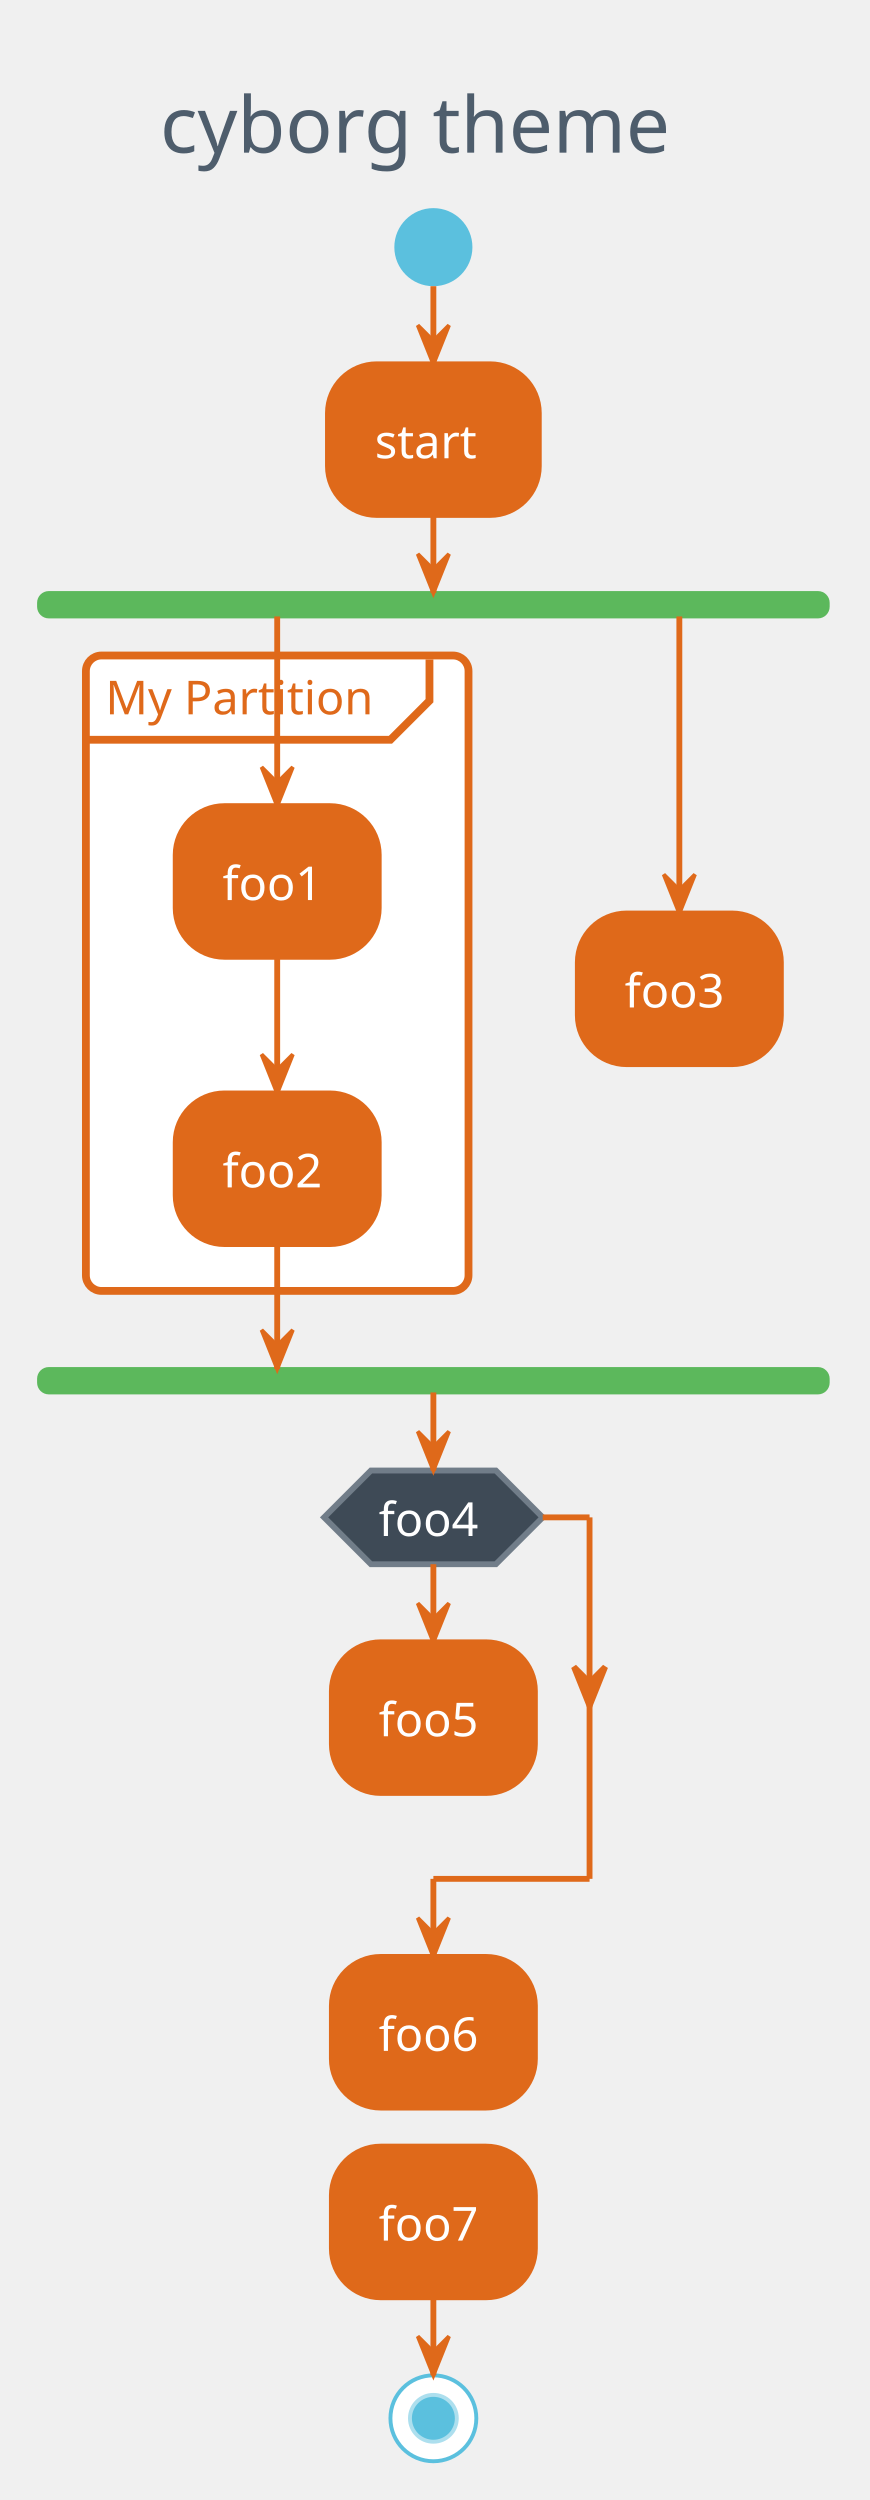
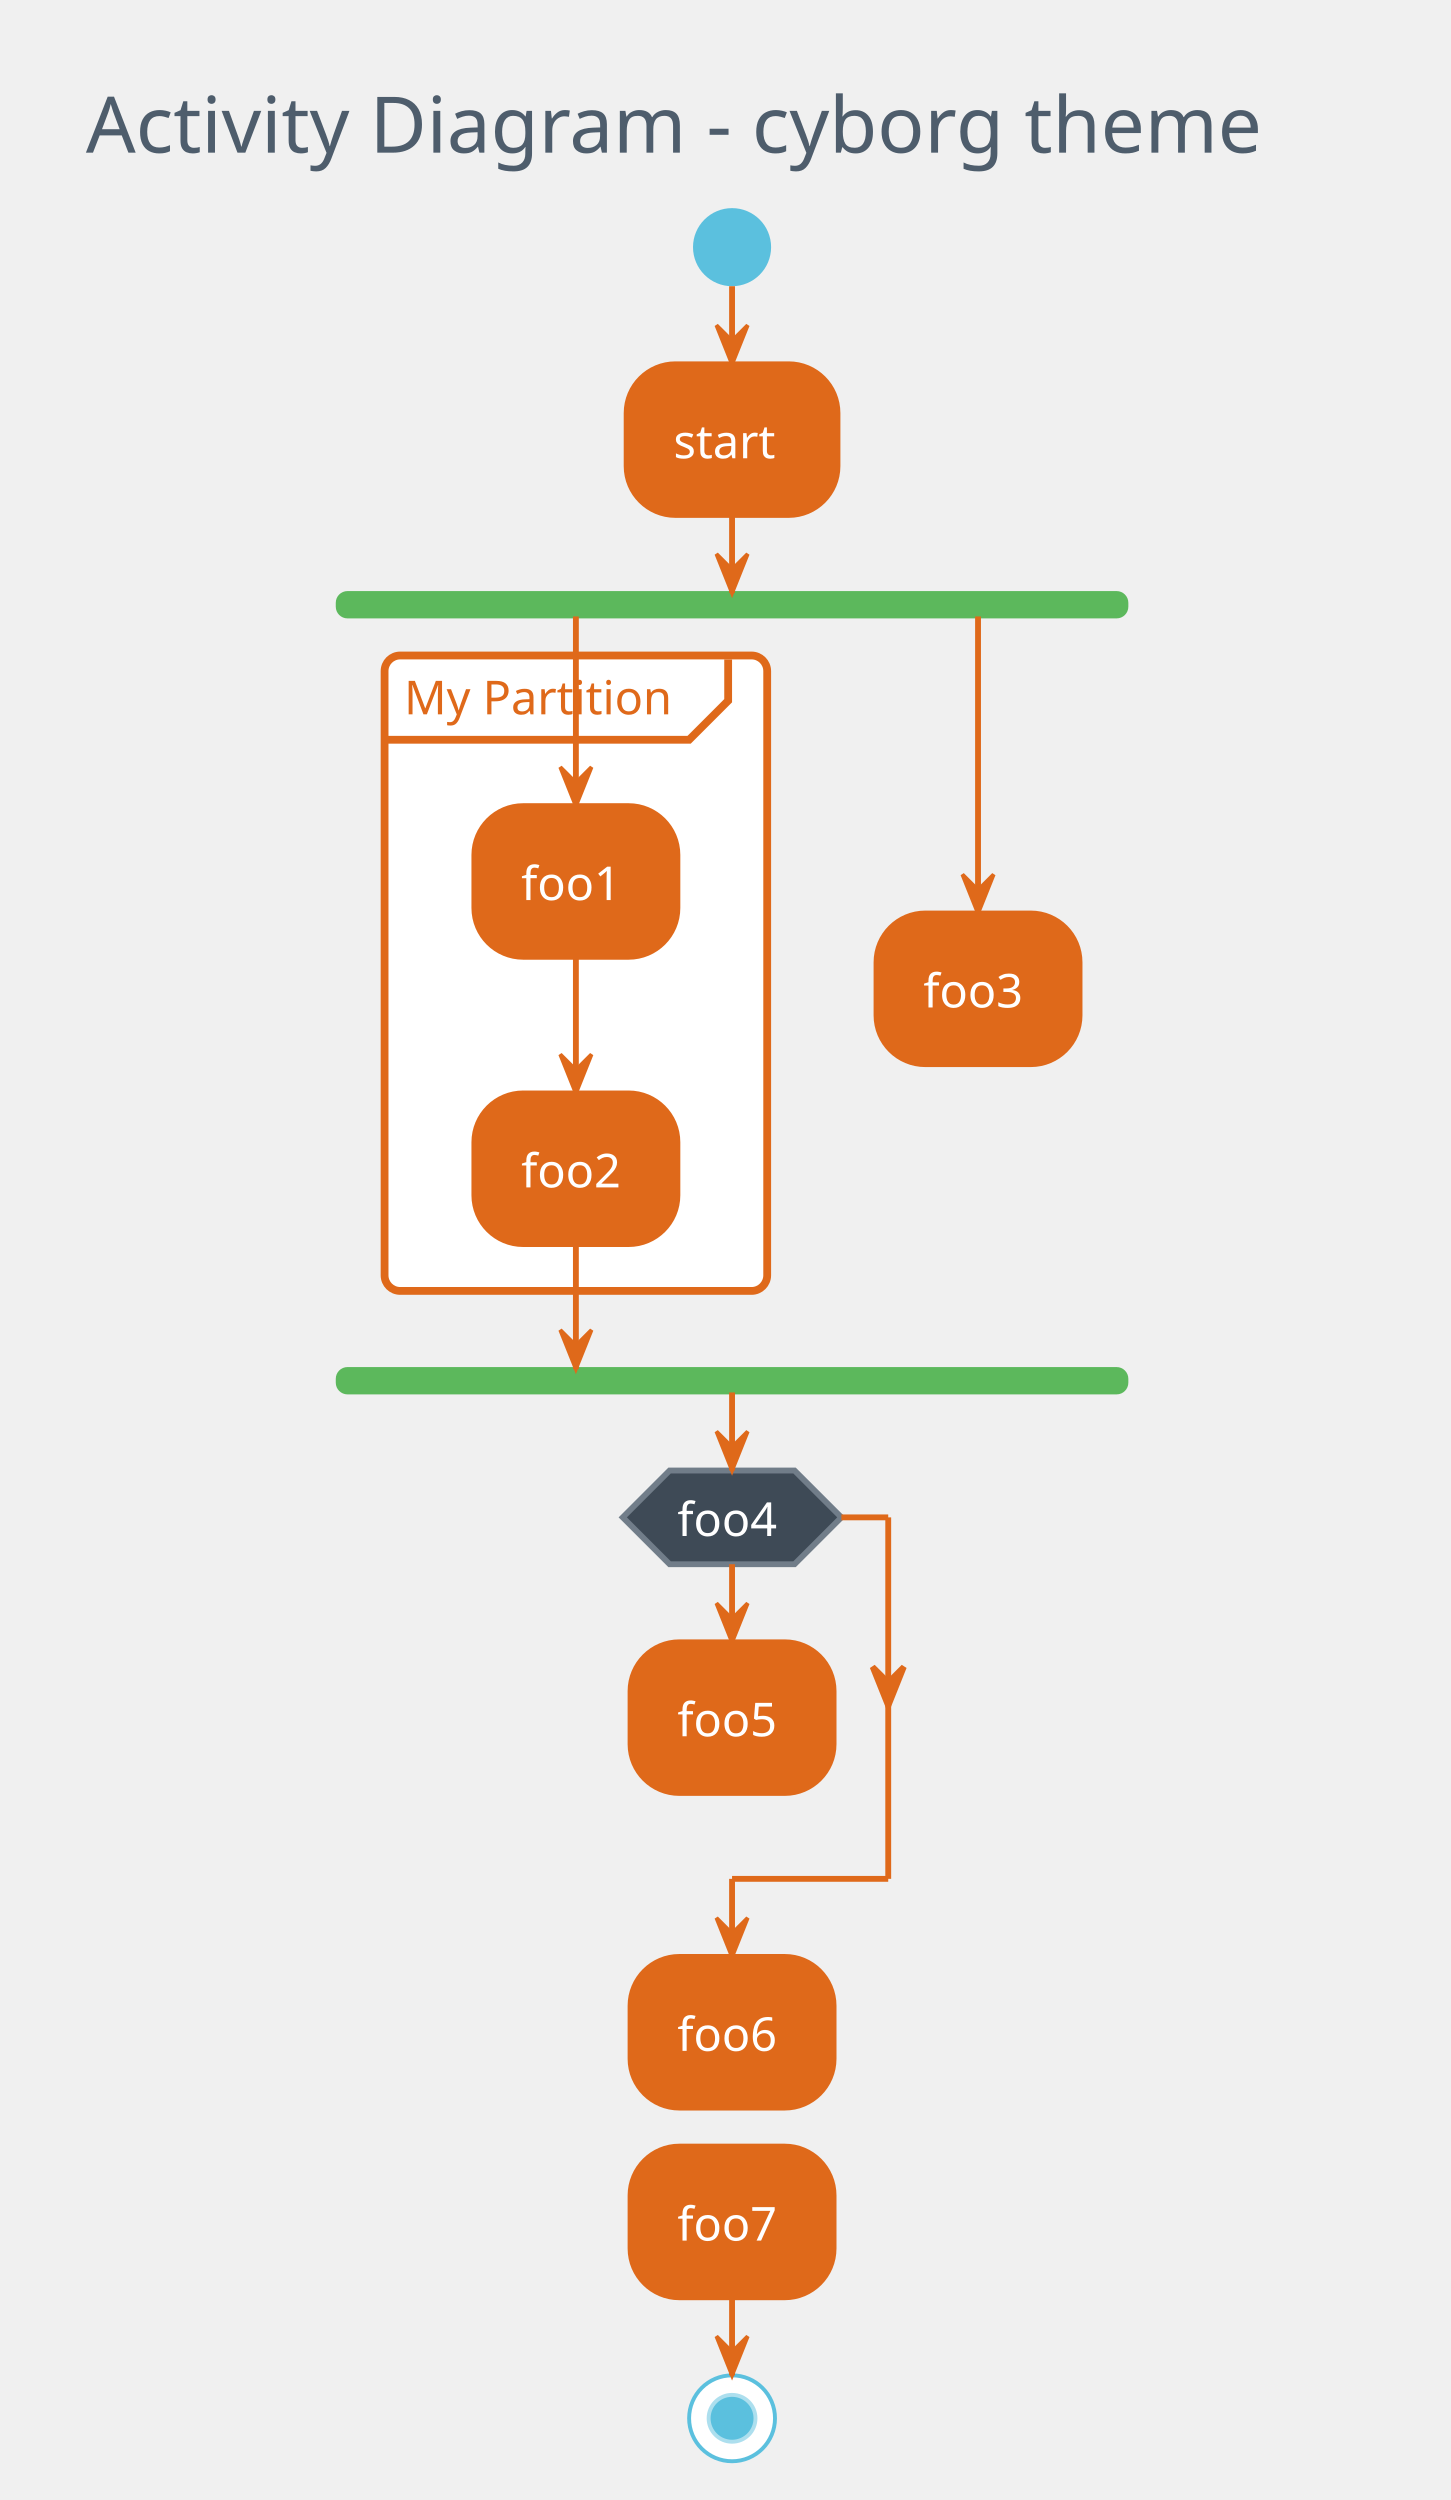
- <svg xmlns="http://www.w3.org/2000/svg" contentScriptType="application/ecmascript" contentStyleType="text/css" height="667.708px" preserveAspectRatio="none" style="width:232px;height:667px;" version="1.1" viewBox="0 0 232 667" width="232.292px" zoomAndPan="magnify">
+ <svg xmlns="http://www.w3.org/2000/svg" contentScriptType="application/ecmascript" contentStyleType="text/css" height="667.708px" preserveAspectRatio="none" style="width:387px;height:667px;" version="1.1" viewBox="0 0 387 667" width="387.5px" zoomAndPan="magnify">
  <defs />
  <g>
-     <rect fill="none" height="39.903" rx="4.167" ry="4.167" style="stroke: none; stroke-width: 1.042;" width="164.583" x="32.292" y="12.5" />
-     <text fill="#4E5D6C" font-family="Verdana" font-size="20.833" lengthAdjust="spacingAndGlyphs" textLength="143.75" x="42.708" y="40.737">cyborg theme</text>
-     <ellipse cx="115.625" cy="65.944" fill="#5BC0DE" rx="10.417" ry="10.417" style="stroke: none; stroke-width: 1.042;" />
-     <rect fill="#DF691A" height="40.192" rx="13.021" ry="13.021" style="stroke: #DF691A; stroke-width: 1.562;" width="56.25" x="87.5" y="97.194" />
-     <text fill="#FFFFFF" font-family="Verdana" font-size="12.5" lengthAdjust="spacingAndGlyphs" textLength="31.25" x="100" y="122.262">start</text>
-     <rect fill="#5CB85C" height="6.25" rx="2.604" ry="2.604" style="stroke: #5CB85C; stroke-width: 1.042;" width="210.417" x="10.417" y="158.219" />
-     <rect fill="#FFFFFF" height="169.533" rx="4.167" ry="4.167" style="stroke: #DF691A; stroke-width: 2.083;" width="102.083" x="22.917" y="174.886" />
-     <path d="M114.583,175.928 L114.583,186.953 L104.167,197.369 L22.917,197.369 " fill="none" style="stroke: #DF691A; stroke-width: 2.083;" />
-     <text fill="#DF691A" font-family="Verdana" font-size="12.5" lengthAdjust="spacingAndGlyphs" textLength="77.083" x="28.125" y="190.578">My Partition</text>
-     <rect fill="#DF691A" height="40.192" rx="13.021" ry="13.021" style="stroke: #DF691A; stroke-width: 1.562;" width="54.167" x="46.875" y="215.078" />
-     <text fill="#FFFFFF" font-family="Verdana" font-size="12.5" lengthAdjust="spacingAndGlyphs" textLength="29.167" x="59.375" y="240.145">foo1</text>
-     <rect fill="#DF691A" height="40.192" rx="13.021" ry="13.021" style="stroke: #DF691A; stroke-width: 1.562;" width="54.167" x="46.875" y="291.728" />
-     <text fill="#FFFFFF" font-family="Verdana" font-size="12.5" lengthAdjust="spacingAndGlyphs" textLength="29.167" x="59.375" y="316.795">foo2</text>
-     <rect fill="#DF691A" height="40.192" rx="13.021" ry="13.021" style="stroke: #DF691A; stroke-width: 1.562;" width="54.167" x="154.167" y="243.724" />
-     <text fill="#FFFFFF" font-family="Verdana" font-size="12.5" lengthAdjust="spacingAndGlyphs" textLength="29.167" x="166.667" y="268.791">foo3</text>
-     <rect fill="#5CB85C" height="6.25" rx="2.604" ry="2.604" style="stroke: #5CB85C; stroke-width: 1.042;" width="210.417" x="10.417" y="365.253" />
-     <rect fill="#DF691A" height="40.192" rx="13.021" ry="13.021" style="stroke: #DF691A; stroke-width: 1.562;" width="54.167" x="88.542" y="438.169" />
-     <text fill="#FFFFFF" font-family="Verdana" font-size="12.5" lengthAdjust="spacingAndGlyphs" textLength="29.167" x="101.042" y="463.236">foo5</text>
-     <polygon fill="#3E4A56" points="98.958,392.336,132.292,392.336,144.792,404.836,132.292,417.336,98.958,417.336,86.458,404.836,98.958,392.336" style="stroke: #717D89; stroke-width: 1.562;" />
-     <text fill="#FFFFFF" font-family="Verdana" font-size="12.5" lengthAdjust="spacingAndGlyphs" textLength="29.167" x="101.042" y="409.807">foo4</text>
-     <rect fill="#DF691A" height="40.192" rx="13.021" ry="13.021" style="stroke: #DF691A; stroke-width: 1.562;" width="54.167" x="88.542" y="522.111" />
-     <text fill="#FFFFFF" font-family="Verdana" font-size="12.5" lengthAdjust="spacingAndGlyphs" textLength="29.167" x="101.042" y="547.178">foo6</text>
-     <rect fill="#DF691A" height="40.192" rx="13.021" ry="13.021" style="stroke: #DF691A; stroke-width: 1.562;" width="54.167" x="88.542" y="572.719" />
-     <text fill="#FFFFFF" font-family="Verdana" font-size="12.5" lengthAdjust="spacingAndGlyphs" textLength="29.167" x="101.042" y="597.787">foo7</text>
-     <ellipse cx="115.625" cy="645.203" fill="#FFFFFF" rx="11.458" ry="11.458" style="stroke: #5BC0DE; stroke-width: 1.042;" />
-     <ellipse cx="115.625" cy="645.203" fill="#5BC0DE" rx="6.25" ry="6.25" style="stroke: #ADDFEE; stroke-width: 1.042;" />
-     <line style="stroke: #DF691A; stroke-width: 1.562;" x1="115.625" x2="115.625" y1="76.361" y2="97.194" />
-     <polygon fill="#DF691A" points="111.458,86.778,115.625,97.194,119.792,86.778,115.625,90.944" style="stroke: #DF691A; stroke-width: 1.042;" />
-     <line style="stroke: #DF691A; stroke-width: 1.562;" x1="73.958" x2="73.958" y1="255.269" y2="291.728" />
-     <polygon fill="#DF691A" points="69.792,281.311,73.958,291.728,78.125,281.311,73.958,285.478" style="stroke: #DF691A; stroke-width: 1.042;" />
-     <line style="stroke: #DF691A; stroke-width: 1.562;" x1="73.958" x2="73.958" y1="164.469" y2="215.078" />
-     <polygon fill="#DF691A" points="69.792,204.661,73.958,215.078,78.125,204.661,73.958,208.828" style="stroke: #DF691A; stroke-width: 1.042;" />
-     <line style="stroke: #DF691A; stroke-width: 1.562;" x1="181.25" x2="181.25" y1="164.469" y2="243.724" />
-     <polygon fill="#DF691A" points="177.083,233.307,181.25,243.724,185.417,233.307,181.25,237.474" style="stroke: #DF691A; stroke-width: 1.042;" />
-     <line style="stroke: #DF691A; stroke-width: 1.562;" x1="73.958" x2="73.958" y1="331.919" y2="365.253" />
-     <polygon fill="#DF691A" points="69.792,354.836,73.958,365.253,78.125,354.836,73.958,359.003" style="stroke: #DF691A; stroke-width: 1.042;" />
-     <line style="stroke: #DF691A; stroke-width: 1.562;" x1="115.625" x2="115.625" y1="137.386" y2="158.219" />
-     <polygon fill="#DF691A" points="111.458,147.803,115.625,158.219,119.792,147.803,115.625,151.969" style="stroke: #DF691A; stroke-width: 1.042;" />
-     <line style="stroke: #DF691A; stroke-width: 1.562;" x1="115.625" x2="115.625" y1="417.336" y2="438.169" />
-     <polygon fill="#DF691A" points="111.458,427.753,115.625,438.169,119.792,427.753,115.625,431.919" style="stroke: #DF691A; stroke-width: 1.042;" />
-     <line style="stroke: #DF691A; stroke-width: 1.562;" x1="144.792" x2="157.292" y1="404.836" y2="404.836" />
-     <polygon fill="#DF691A" points="153.125,444.724,157.292,455.14,161.458,444.724,157.292,448.89" style="stroke: #DF691A; stroke-width: 1.562;" />
-     <line style="stroke: #DF691A; stroke-width: 1.562;" x1="157.292" x2="157.292" y1="404.836" y2="501.278" />
-     <line style="stroke: #DF691A; stroke-width: 1.562;" x1="157.292" x2="115.625" y1="501.278" y2="501.278" />
-     <line style="stroke: #DF691A; stroke-width: 1.562;" x1="115.625" x2="115.625" y1="501.278" y2="522.111" />
-     <polygon fill="#DF691A" points="111.458,511.694,115.625,522.111,119.792,511.694,115.625,515.861" style="stroke: #DF691A; stroke-width: 1.042;" />
-     <line style="stroke: #DF691A; stroke-width: 1.562;" x1="115.625" x2="115.625" y1="371.503" y2="392.336" />
-     <polygon fill="#DF691A" points="111.458,381.919,115.625,392.336,119.792,381.919,115.625,386.086" style="stroke: #DF691A; stroke-width: 1.042;" />
-     <line style="stroke: #DF691A; stroke-width: 1.562;" x1="115.625" x2="115.625" y1="612.911" y2="633.744" />
-     <polygon fill="#DF691A" points="111.458,623.328,115.625,633.744,119.792,623.328,115.625,627.494" style="stroke: #DF691A; stroke-width: 1.042;" />
+     <rect fill="none" height="39.903" rx="4.167" ry="4.167" style="stroke: none; stroke-width: 1.042;" width="363.542" x="12.5" y="12.5" />
+     <text fill="#4E5D6C" font-family="Verdana" font-size="20.833" lengthAdjust="spacingAndGlyphs" textLength="342.708" x="22.917" y="40.737">Activity Diagram - cyborg theme</text>
+     <ellipse cx="195.312" cy="65.944" fill="#5BC0DE" rx="10.417" ry="10.417" style="stroke: none; stroke-width: 1.042;" />
+     <rect fill="#DF691A" height="40.192" rx="13.021" ry="13.021" style="stroke: #DF691A; stroke-width: 1.562;" width="56.25" x="167.188" y="97.194" />
+     <text fill="#FFFFFF" font-family="Verdana" font-size="12.5" lengthAdjust="spacingAndGlyphs" textLength="31.25" x="179.688" y="122.262">start</text>
+     <rect fill="#5CB85C" height="6.25" rx="2.604" ry="2.604" style="stroke: #5CB85C; stroke-width: 1.042;" width="210.417" x="90.104" y="158.219" />
+     <rect fill="#FFFFFF" height="169.533" rx="4.167" ry="4.167" style="stroke: #DF691A; stroke-width: 2.083;" width="102.083" x="102.604" y="174.886" />
+     <path d="M194.271,175.928 L194.271,186.953 L183.854,197.369 L102.604,197.369 " fill="none" style="stroke: #DF691A; stroke-width: 2.083;" />
+     <text fill="#DF691A" font-family="Verdana" font-size="12.5" lengthAdjust="spacingAndGlyphs" textLength="77.083" x="107.812" y="190.578">My Partition</text>
+     <rect fill="#DF691A" height="40.192" rx="13.021" ry="13.021" style="stroke: #DF691A; stroke-width: 1.562;" width="54.167" x="126.562" y="215.078" />
+     <text fill="#FFFFFF" font-family="Verdana" font-size="12.5" lengthAdjust="spacingAndGlyphs" textLength="29.167" x="139.062" y="240.145">foo1</text>
+     <rect fill="#DF691A" height="40.192" rx="13.021" ry="13.021" style="stroke: #DF691A; stroke-width: 1.562;" width="54.167" x="126.562" y="291.728" />
+     <text fill="#FFFFFF" font-family="Verdana" font-size="12.5" lengthAdjust="spacingAndGlyphs" textLength="29.167" x="139.062" y="316.795">foo2</text>
+     <rect fill="#DF691A" height="40.192" rx="13.021" ry="13.021" style="stroke: #DF691A; stroke-width: 1.562;" width="54.167" x="233.854" y="243.724" />
+     <text fill="#FFFFFF" font-family="Verdana" font-size="12.5" lengthAdjust="spacingAndGlyphs" textLength="29.167" x="246.354" y="268.791">foo3</text>
+     <rect fill="#5CB85C" height="6.25" rx="2.604" ry="2.604" style="stroke: #5CB85C; stroke-width: 1.042;" width="210.417" x="90.104" y="365.253" />
+     <rect fill="#DF691A" height="40.192" rx="13.021" ry="13.021" style="stroke: #DF691A; stroke-width: 1.562;" width="54.167" x="168.229" y="438.169" />
+     <text fill="#FFFFFF" font-family="Verdana" font-size="12.5" lengthAdjust="spacingAndGlyphs" textLength="29.167" x="180.729" y="463.236">foo5</text>
+     <polygon fill="#3E4A56" points="178.646,392.336,211.979,392.336,224.479,404.836,211.979,417.336,178.646,417.336,166.146,404.836,178.646,392.336" style="stroke: #717D89; stroke-width: 1.562;" />
+     <text fill="#FFFFFF" font-family="Verdana" font-size="12.5" lengthAdjust="spacingAndGlyphs" textLength="29.167" x="180.729" y="409.807">foo4</text>
+     <rect fill="#DF691A" height="40.192" rx="13.021" ry="13.021" style="stroke: #DF691A; stroke-width: 1.562;" width="54.167" x="168.229" y="522.111" />
+     <text fill="#FFFFFF" font-family="Verdana" font-size="12.5" lengthAdjust="spacingAndGlyphs" textLength="29.167" x="180.729" y="547.178">foo6</text>
+     <rect fill="#DF691A" height="40.192" rx="13.021" ry="13.021" style="stroke: #DF691A; stroke-width: 1.562;" width="54.167" x="168.229" y="572.719" />
+     <text fill="#FFFFFF" font-family="Verdana" font-size="12.5" lengthAdjust="spacingAndGlyphs" textLength="29.167" x="180.729" y="597.787">foo7</text>
+     <ellipse cx="195.312" cy="645.203" fill="#FFFFFF" rx="11.458" ry="11.458" style="stroke: #5BC0DE; stroke-width: 1.042;" />
+     <ellipse cx="195.312" cy="645.203" fill="#5BC0DE" rx="6.25" ry="6.25" style="stroke: #ADDFEE; stroke-width: 1.042;" />
+     <line style="stroke: #DF691A; stroke-width: 1.562;" x1="195.312" x2="195.312" y1="76.361" y2="97.194" />
+     <polygon fill="#DF691A" points="191.146,86.778,195.312,97.194,199.479,86.778,195.312,90.944" style="stroke: #DF691A; stroke-width: 1.042;" />
+     <line style="stroke: #DF691A; stroke-width: 1.562;" x1="153.646" x2="153.646" y1="255.269" y2="291.728" />
+     <polygon fill="#DF691A" points="149.479,281.311,153.646,291.728,157.812,281.311,153.646,285.478" style="stroke: #DF691A; stroke-width: 1.042;" />
+     <line style="stroke: #DF691A; stroke-width: 1.562;" x1="153.646" x2="153.646" y1="164.469" y2="215.078" />
+     <polygon fill="#DF691A" points="149.479,204.661,153.646,215.078,157.812,204.661,153.646,208.828" style="stroke: #DF691A; stroke-width: 1.042;" />
+     <line style="stroke: #DF691A; stroke-width: 1.562;" x1="260.938" x2="260.938" y1="164.469" y2="243.724" />
+     <polygon fill="#DF691A" points="256.771,233.307,260.938,243.724,265.104,233.307,260.938,237.474" style="stroke: #DF691A; stroke-width: 1.042;" />
+     <line style="stroke: #DF691A; stroke-width: 1.562;" x1="153.646" x2="153.646" y1="331.919" y2="365.253" />
+     <polygon fill="#DF691A" points="149.479,354.836,153.646,365.253,157.812,354.836,153.646,359.003" style="stroke: #DF691A; stroke-width: 1.042;" />
+     <line style="stroke: #DF691A; stroke-width: 1.562;" x1="195.312" x2="195.312" y1="137.386" y2="158.219" />
+     <polygon fill="#DF691A" points="191.146,147.803,195.312,158.219,199.479,147.803,195.312,151.969" style="stroke: #DF691A; stroke-width: 1.042;" />
+     <line style="stroke: #DF691A; stroke-width: 1.562;" x1="195.312" x2="195.312" y1="417.336" y2="438.169" />
+     <polygon fill="#DF691A" points="191.146,427.753,195.312,438.169,199.479,427.753,195.312,431.919" style="stroke: #DF691A; stroke-width: 1.042;" />
+     <line style="stroke: #DF691A; stroke-width: 1.562;" x1="224.479" x2="236.979" y1="404.836" y2="404.836" />
+     <polygon fill="#DF691A" points="232.812,444.724,236.979,455.14,241.146,444.724,236.979,448.89" style="stroke: #DF691A; stroke-width: 1.562;" />
+     <line style="stroke: #DF691A; stroke-width: 1.562;" x1="236.979" x2="236.979" y1="404.836" y2="501.278" />
+     <line style="stroke: #DF691A; stroke-width: 1.562;" x1="236.979" x2="195.312" y1="501.278" y2="501.278" />
+     <line style="stroke: #DF691A; stroke-width: 1.562;" x1="195.312" x2="195.312" y1="501.278" y2="522.111" />
+     <polygon fill="#DF691A" points="191.146,511.694,195.312,522.111,199.479,511.694,195.312,515.861" style="stroke: #DF691A; stroke-width: 1.042;" />
+     <line style="stroke: #DF691A; stroke-width: 1.562;" x1="195.312" x2="195.312" y1="371.503" y2="392.336" />
+     <polygon fill="#DF691A" points="191.146,381.919,195.312,392.336,199.479,381.919,195.312,386.086" style="stroke: #DF691A; stroke-width: 1.042;" />
+     <line style="stroke: #DF691A; stroke-width: 1.562;" x1="195.312" x2="195.312" y1="612.911" y2="633.744" />
+     <polygon fill="#DF691A" points="191.146,623.328,195.312,633.744,199.479,623.328,195.312,627.494" style="stroke: #DF691A; stroke-width: 1.042;" />
  </g>
</svg>
